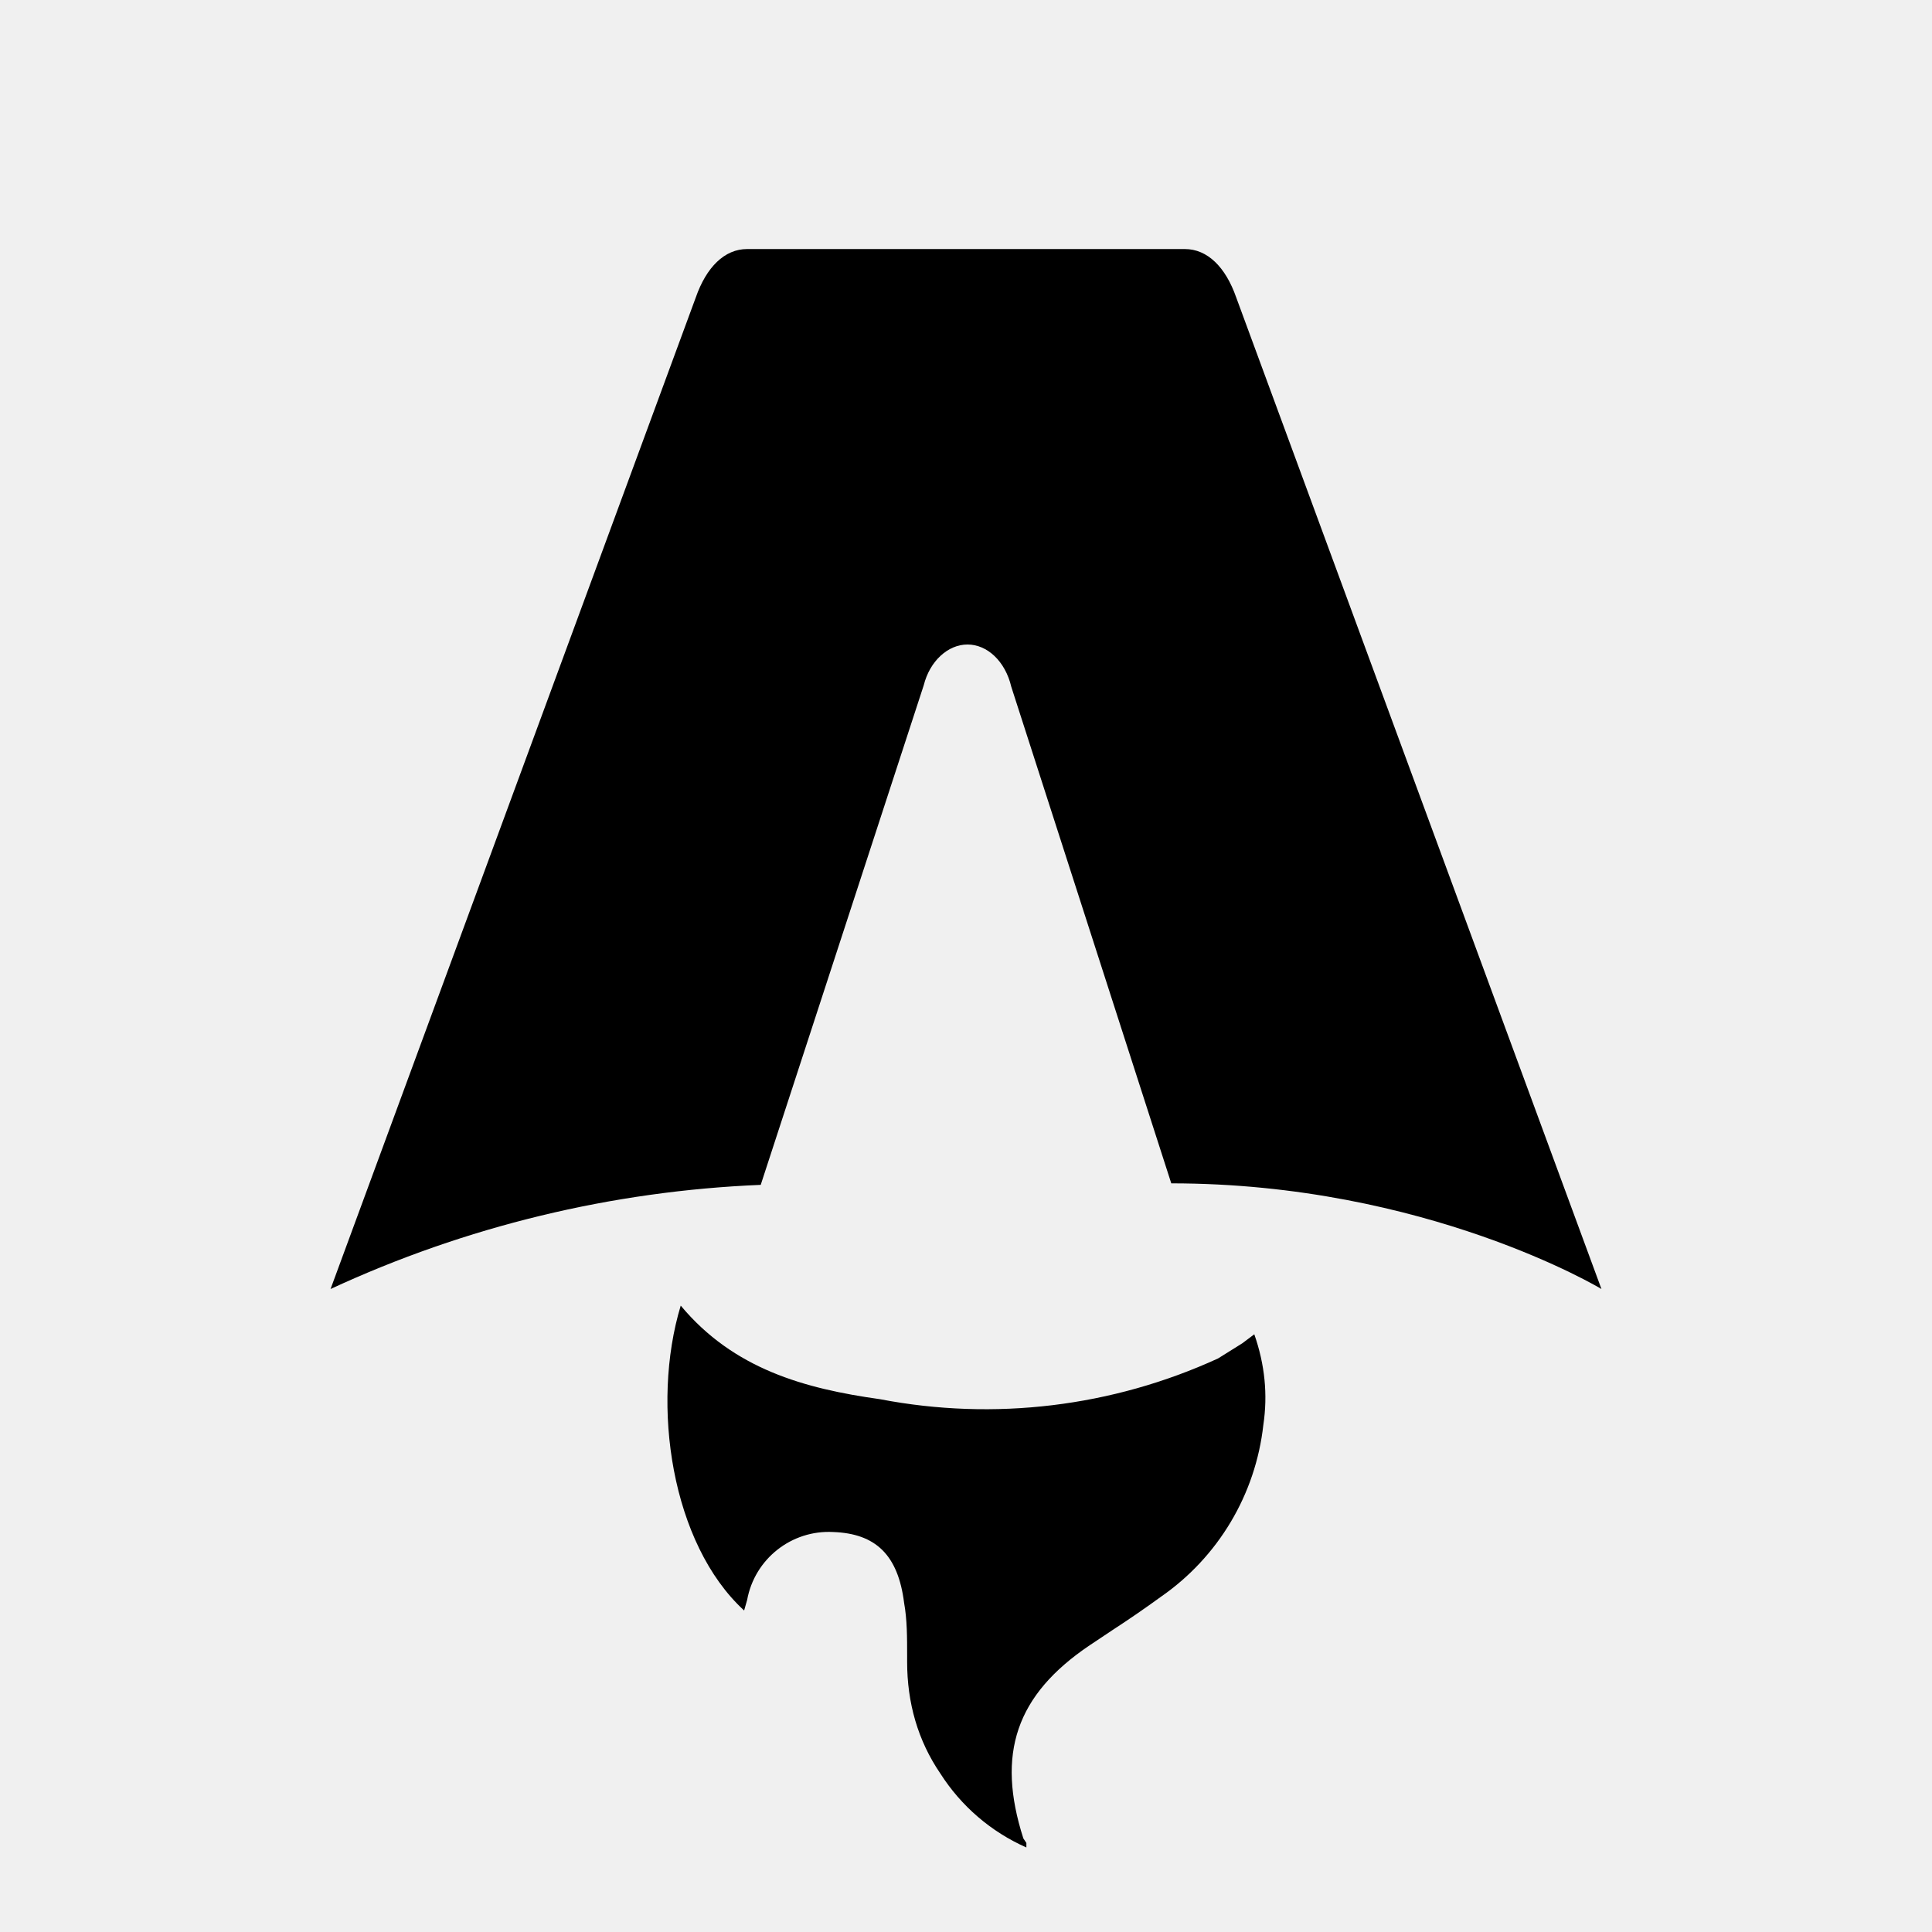
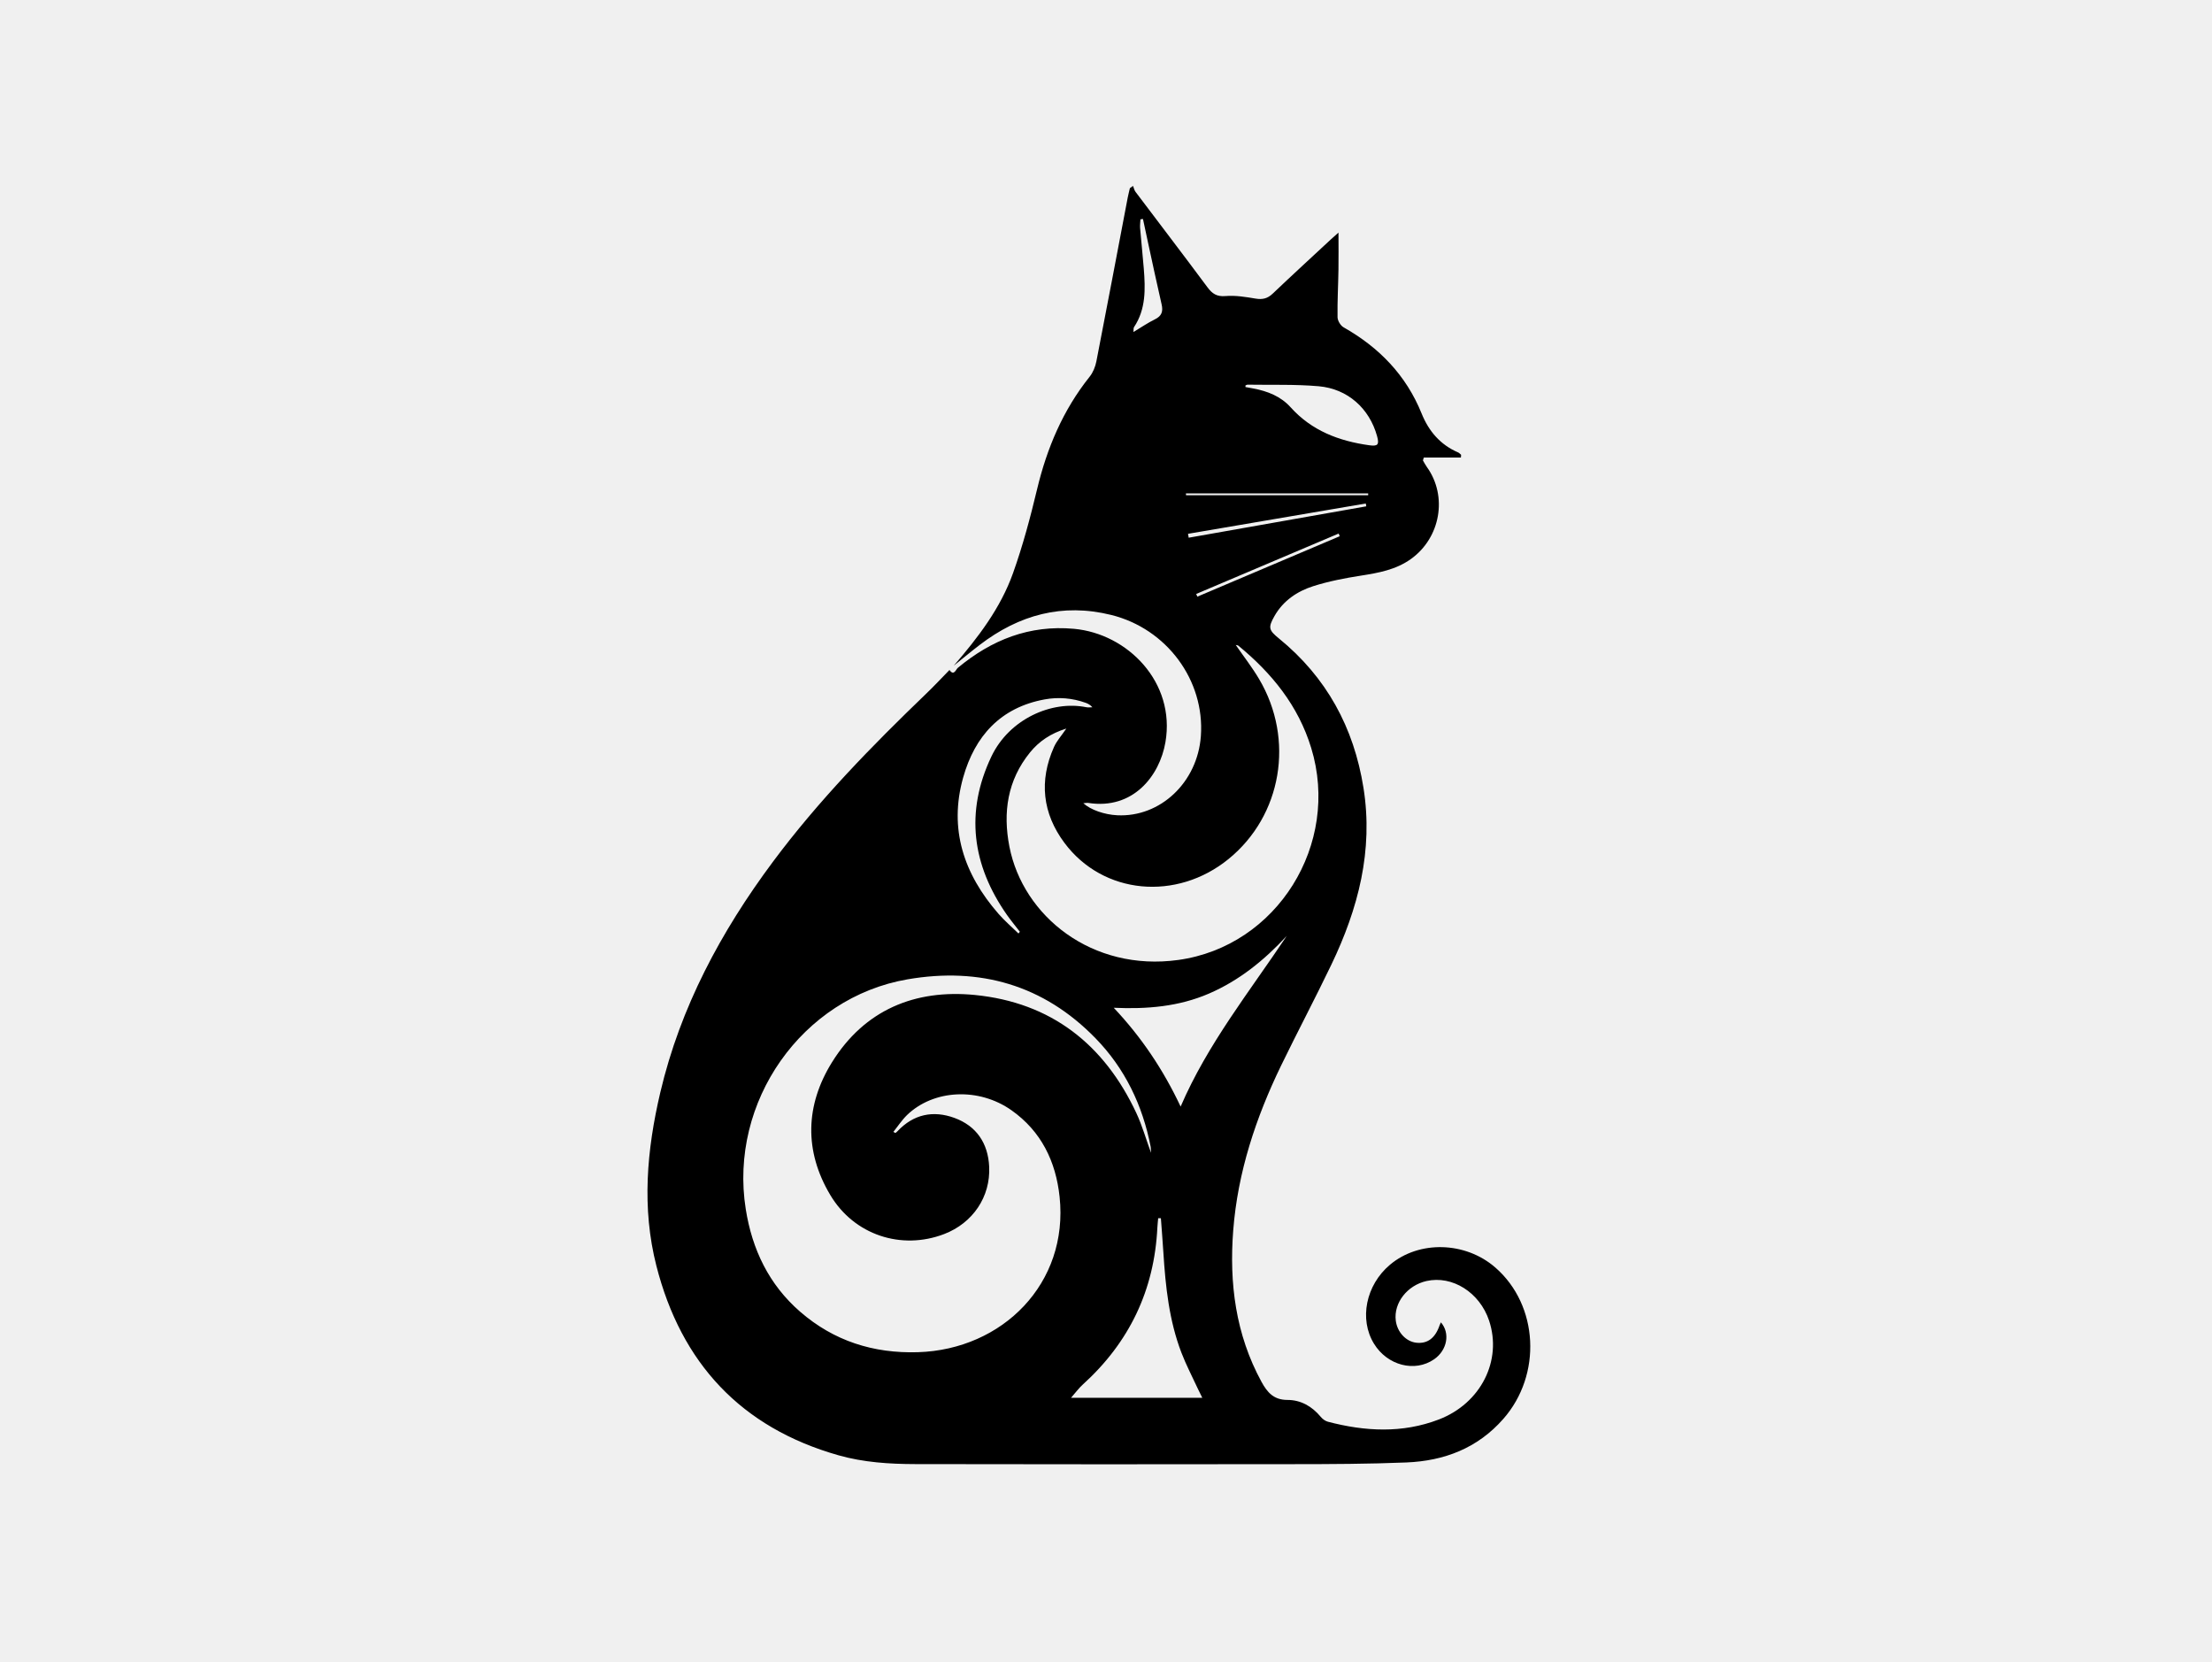
- <svg xmlns="http://www.w3.org/2000/svg" fill="none" viewBox="0 0 128 128">
-   <path d="M50.4 78.5a75.1 75.1 0 0 0-28.5 6.9l24.2-65.7c.7-2 1.9-3.2 3.4-3.2h29c1.5 0 2.7 1.2 3.4 3.2l24.2 65.7s-11.6-7-28.5-7L67 45.5c-.4-1.7-1.6-2.8-2.9-2.8-1.3 0-2.5 1.1-2.9 2.7L50.4 78.5Zm-1.1 28.2Zm-4.2-20.2c-2 6.6-.6 15.8 4.2 20.2a17.5 17.5 0 0 1 .2-.7 5.5 5.5 0 0 1 5.7-4.5c2.8.1 4.3 1.5 4.7 4.7.2 1.1.2 2.3.2 3.5v.4c0 2.7.7 5.2 2.2 7.4a13 13 0 0 0 5.7 4.9v-.3l-.2-.3c-1.8-5.6-.5-9.5 4.4-12.8l1.5-1a73 73 0 0 0 3.2-2.2 16 16 0 0 0 6.8-11.4c.3-2 .1-4-.6-6l-.8.6-1.6 1a37 37 0 0 1-22.4 2.7c-5-.7-9.7-2-13.2-6.2Z" />
-   <style>
-         path { fill: #000; }
-         @media (prefers-color-scheme: dark) {
-             path { fill: #FFF; }
-         }
-     </style>
+ <svg xmlns="http://www.w3.org/2000/svg" id="a" viewBox="0 0 800 600.7">
+   <path d="M344.94,240.7c8.75-10.13,16.9-20.75,21.43-33.45,3.53-9.9,6.26-20.12,8.71-30.36,3.57-14.9,9.37-28.62,18.99-40.66,1.23-1.54,2.07-3.61,2.45-5.56,3.85-19.73,7.57-39.49,11.34-59.24,.22-1.14,.52-2.26,.78-3.39l1.14-.82c.29,.72,.44,1.55,.9,2.15,8.66,11.5,17.42,22.92,26,34.49,1.76,2.37,3.41,3.46,6.58,3.19,3.57-.3,7.27,.32,10.85,.92,2.47,.41,4.29,0,6.14-1.76,7-6.66,14.13-13.19,21.21-19.77,.7-.65,1.43-1.27,2.62-2.33,0,4.87,.06,9.16-.01,13.44-.09,5.72-.42,11.44-.33,17.15,.02,1.26,1.08,3.03,2.18,3.65,12.88,7.29,22.63,17.33,28.23,31.18,2.58,6.39,6.76,11.29,13.21,14.07,.4,.17,.71,.56,1.07,.85l-.07,.99h-13.42l-.32,1.04c.47,.79,.88,1.63,1.42,2.37,7.6,10.55,4.96,25.63-5.79,33.3-5.41,3.86-11.65,4.99-18.04,5.99-5.82,.91-11.67,2.03-17.26,3.81-5.8,1.85-10.85,5.24-14,10.77-2.39,4.2-2.1,5.13,1.56,8.11,17.23,14.03,27.13,32.21,30.61,54.05,3.61,22.65-1.91,43.67-11.59,63.87-5.88,12.27-12.26,24.3-18.2,36.54-9.15,18.87-15.69,38.57-17.32,59.59-1.48,19.1,.86,37.6,10.22,54.76,2.1,3.86,4.45,6.56,9.4,6.56,4.82,0,8.88,2.31,12.02,6.1,.65,.79,1.64,1.53,2.6,1.78,13.44,3.52,26.9,4.26,40.12-.81,15.23-5.84,22.99-21.35,18.17-35.78-3.4-10.15-13.27-16.39-22.62-14.29-6.98,1.57-11.92,7.92-11.12,14.31,.53,4.2,3.73,7.63,7.49,8.01,4.01,.41,6.79-1.7,8.36-6.31,.12-.35,.29-.67,.47-1.07,3.44,3.95,2.26,10.09-2.44,13.35-6.97,4.84-16.92,2.27-21.76-5.62-5.44-8.86-2.95-21.19,5.77-28.54,10.54-8.89,27.31-8.44,38.14,1.01,15.64,13.65,16.89,38.73,2.89,54.69-9.35,10.66-21.43,15.22-35.12,15.78-13.59,.55-27.21,.6-40.81,.61-45.57,.07-91.14,.07-136.72-.02-9.37-.02-18.75-.61-27.84-3.19-35.24-10.02-56.87-33.34-65.84-68.5-5.34-20.93-3.47-41.89,1.41-62.67,7.26-30.88,21.93-58.17,40.73-83.42,16.49-22.15,35.71-41.83,55.57-60.92,2.84-2.73,5.53-5.62,8.29-8.44,1.62,2.3,2.32-.2,3.01-.77,12.2-10.15,25.94-15.58,42.01-14.12,19.43,1.76,36.82,19.37,33.08,41.03-2.11,12.2-11.73,24.45-27.88,21.93-.51-.08-1.05,.06-1.81,.11,2.69,2.42,7.61,4.11,12.23,4.35,15.63,.79,29.07-11.92,30.28-28.63,1.46-20.18-12.35-38.83-32.42-43.8-17.67-4.38-33.35-.04-47.54,10.81-3.19,2.44-6.27,5.01-9.4,7.52Zm71.34,176.14c-.06-1.12-.02-1.68-.13-2.2-2.92-14.99-9.31-28.33-19.99-39.27-18.75-19.22-41.75-25.76-67.91-21.26-38.23,6.57-64.69,44.3-58.54,83.09,2.31,14.61,8.39,27.3,19.67,37.1,12.18,10.58,26.51,15.13,42.59,14.64,30.64-.94,54.57-24.91,51.25-56.18-1.36-12.77-6.62-23.7-17.43-31.32-11.77-8.29-28.09-7.55-37.73,1.73-1.87,1.81-3.32,4.06-4.96,6.11,.65,.39,.76,.4,.83,.35,.23-.18,.46-.38,.66-.59,5.78-6.17,12.9-7.62,20.56-4.83,7.99,2.91,12.19,9.14,12.6,17.65,.52,10.89-5.93,20.39-16.28,24.36-15.47,5.92-32.55,.36-41.19-14.12-9.51-15.94-9.01-32.49,.61-47.98,11.76-18.93,29.97-26.49,51.67-24.35,27.58,2.72,46.79,17.84,58.43,42.73,2.07,4.42,3.4,9.17,5.3,14.37Zm-30.61-153.41c-5.7,1.78-9.85,4.59-13.13,8.61-8.2,10.08-9.88,21.72-7.48,34.07,4.92,25.22,29.95,45.31,61.08,41,35.82-4.96,58.69-41.95,48.08-76.64-4.68-15.32-14.24-27.05-26.36-37.01-.21-.17-.58-.15-.93-.24,2.92,4.22,5.96,8.11,8.45,12.33,12.92,21.84,8.2,49.36-11.01,65.02-18.88,15.39-45.46,12.94-59.43-5.84-7.91-10.63-9.22-22.41-3.74-34.65,.97-2.17,2.66-4.01,4.47-6.67Zm49.16,242.01c-.72-1.46-1.16-2.31-1.56-3.18-2.02-4.38-4.28-8.67-6-13.16-4.46-11.64-5.74-23.89-6.52-36.22-.26-4.13-.6-8.26-.9-12.4h-.98c-.1,1.12-.23,2.22-.29,3.33-1.09,22.71-10.17,41.61-27,56.85-1.41,1.27-2.54,2.85-4.23,4.77h47.48Zm-7.84-105.31c9.73-22.63,24.95-41.6,38.38-61.71-8.1,8.74-17.11,16.08-28.09,20.83-10.96,4.74-22.49,5.69-34.48,5.15,10.09,10.71,17.96,22.49,24.19,35.73Zm-58.66-62.58l.52-.64c-.78-1-1.57-1.99-2.35-3-.78-1.01-1.58-2.02-2.31-3.07-12.63-18.03-15.2-37.18-5.65-57.27,6.48-13.64,21.9-20.38,34.31-17.85,.71,.14,1.48,.02,2.22,.02-.7-.83-1.52-1.28-2.39-1.6-4.84-1.74-9.88-2.16-14.88-1.24-15.95,2.92-25.24,13.28-29.45,28.2-5.28,18.7,.28,35,12.74,49.29,2.22,2.55,4.83,4.78,7.25,7.15Zm82.11-198.17v.57c.95,.17,1.89,.35,2.84,.52,5.15,.97,9.91,2.82,13.48,6.79,7.61,8.46,17.44,12.2,28.37,13.73,3.21,.45,3.76-.19,2.9-3.31-2.76-9.97-10.59-17.1-21.12-18.02-8.51-.74-17.11-.43-25.67-.57-.26,0-.53,.18-.8,.28Zm-37.07-60.2l-.91,.12c-.05,1.05-.21,2.1-.13,3.14,.41,4.91,.95,9.81,1.34,14.72,.58,7.34,.8,14.63-3.55,21.15-.21,.31-.11,.82-.2,1.75,2.85-1.71,5.19-3.34,7.73-4.57,2.53-1.22,3.06-2.89,2.45-5.5-1.76-7.59-3.36-15.21-5.02-22.82-.58-2.66-1.14-5.33-1.71-7.99Zm80.76,103.9l-.18-1.02c-21.43,3.65-42.86,7.3-64.29,10.96,.08,.47,.16,.94,.25,1.41,21.41-3.78,42.82-7.57,64.23-11.35Zm-65.23-4.66l.05,.65h65.87v-.65h-65.91Zm55.63,15.47l-.39-.96c-17.17,7.28-34.35,14.56-51.52,21.84l.42,.97c17.17-7.28,34.33-14.57,51.5-21.85Z" />
</svg>
